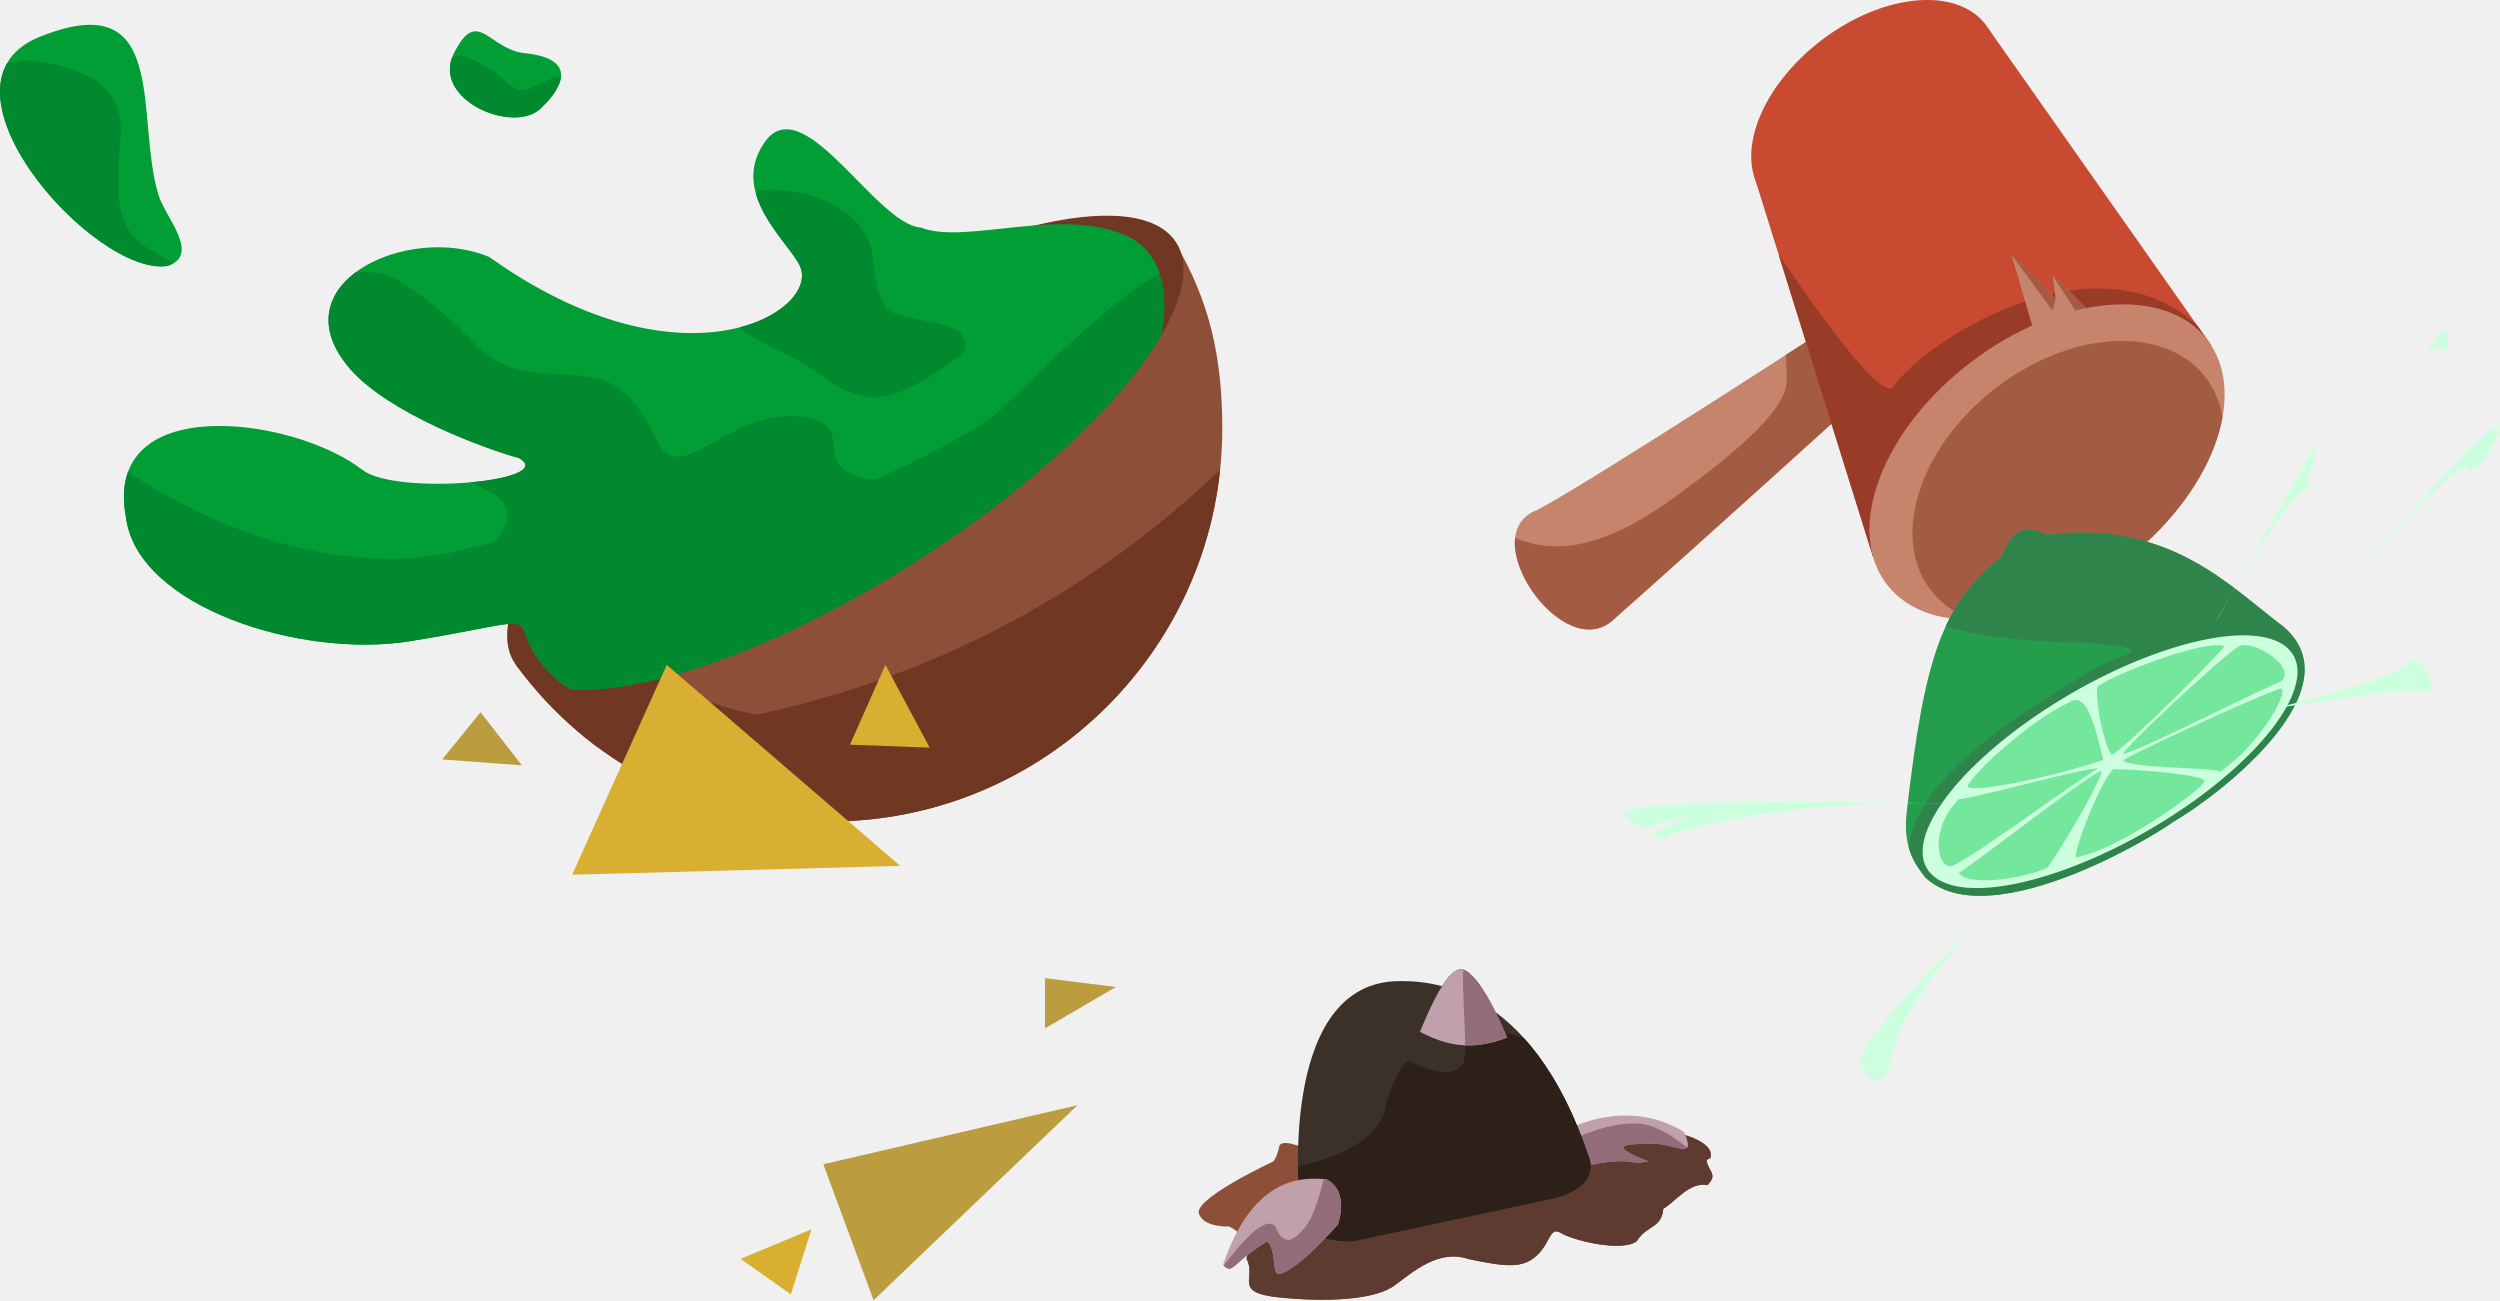
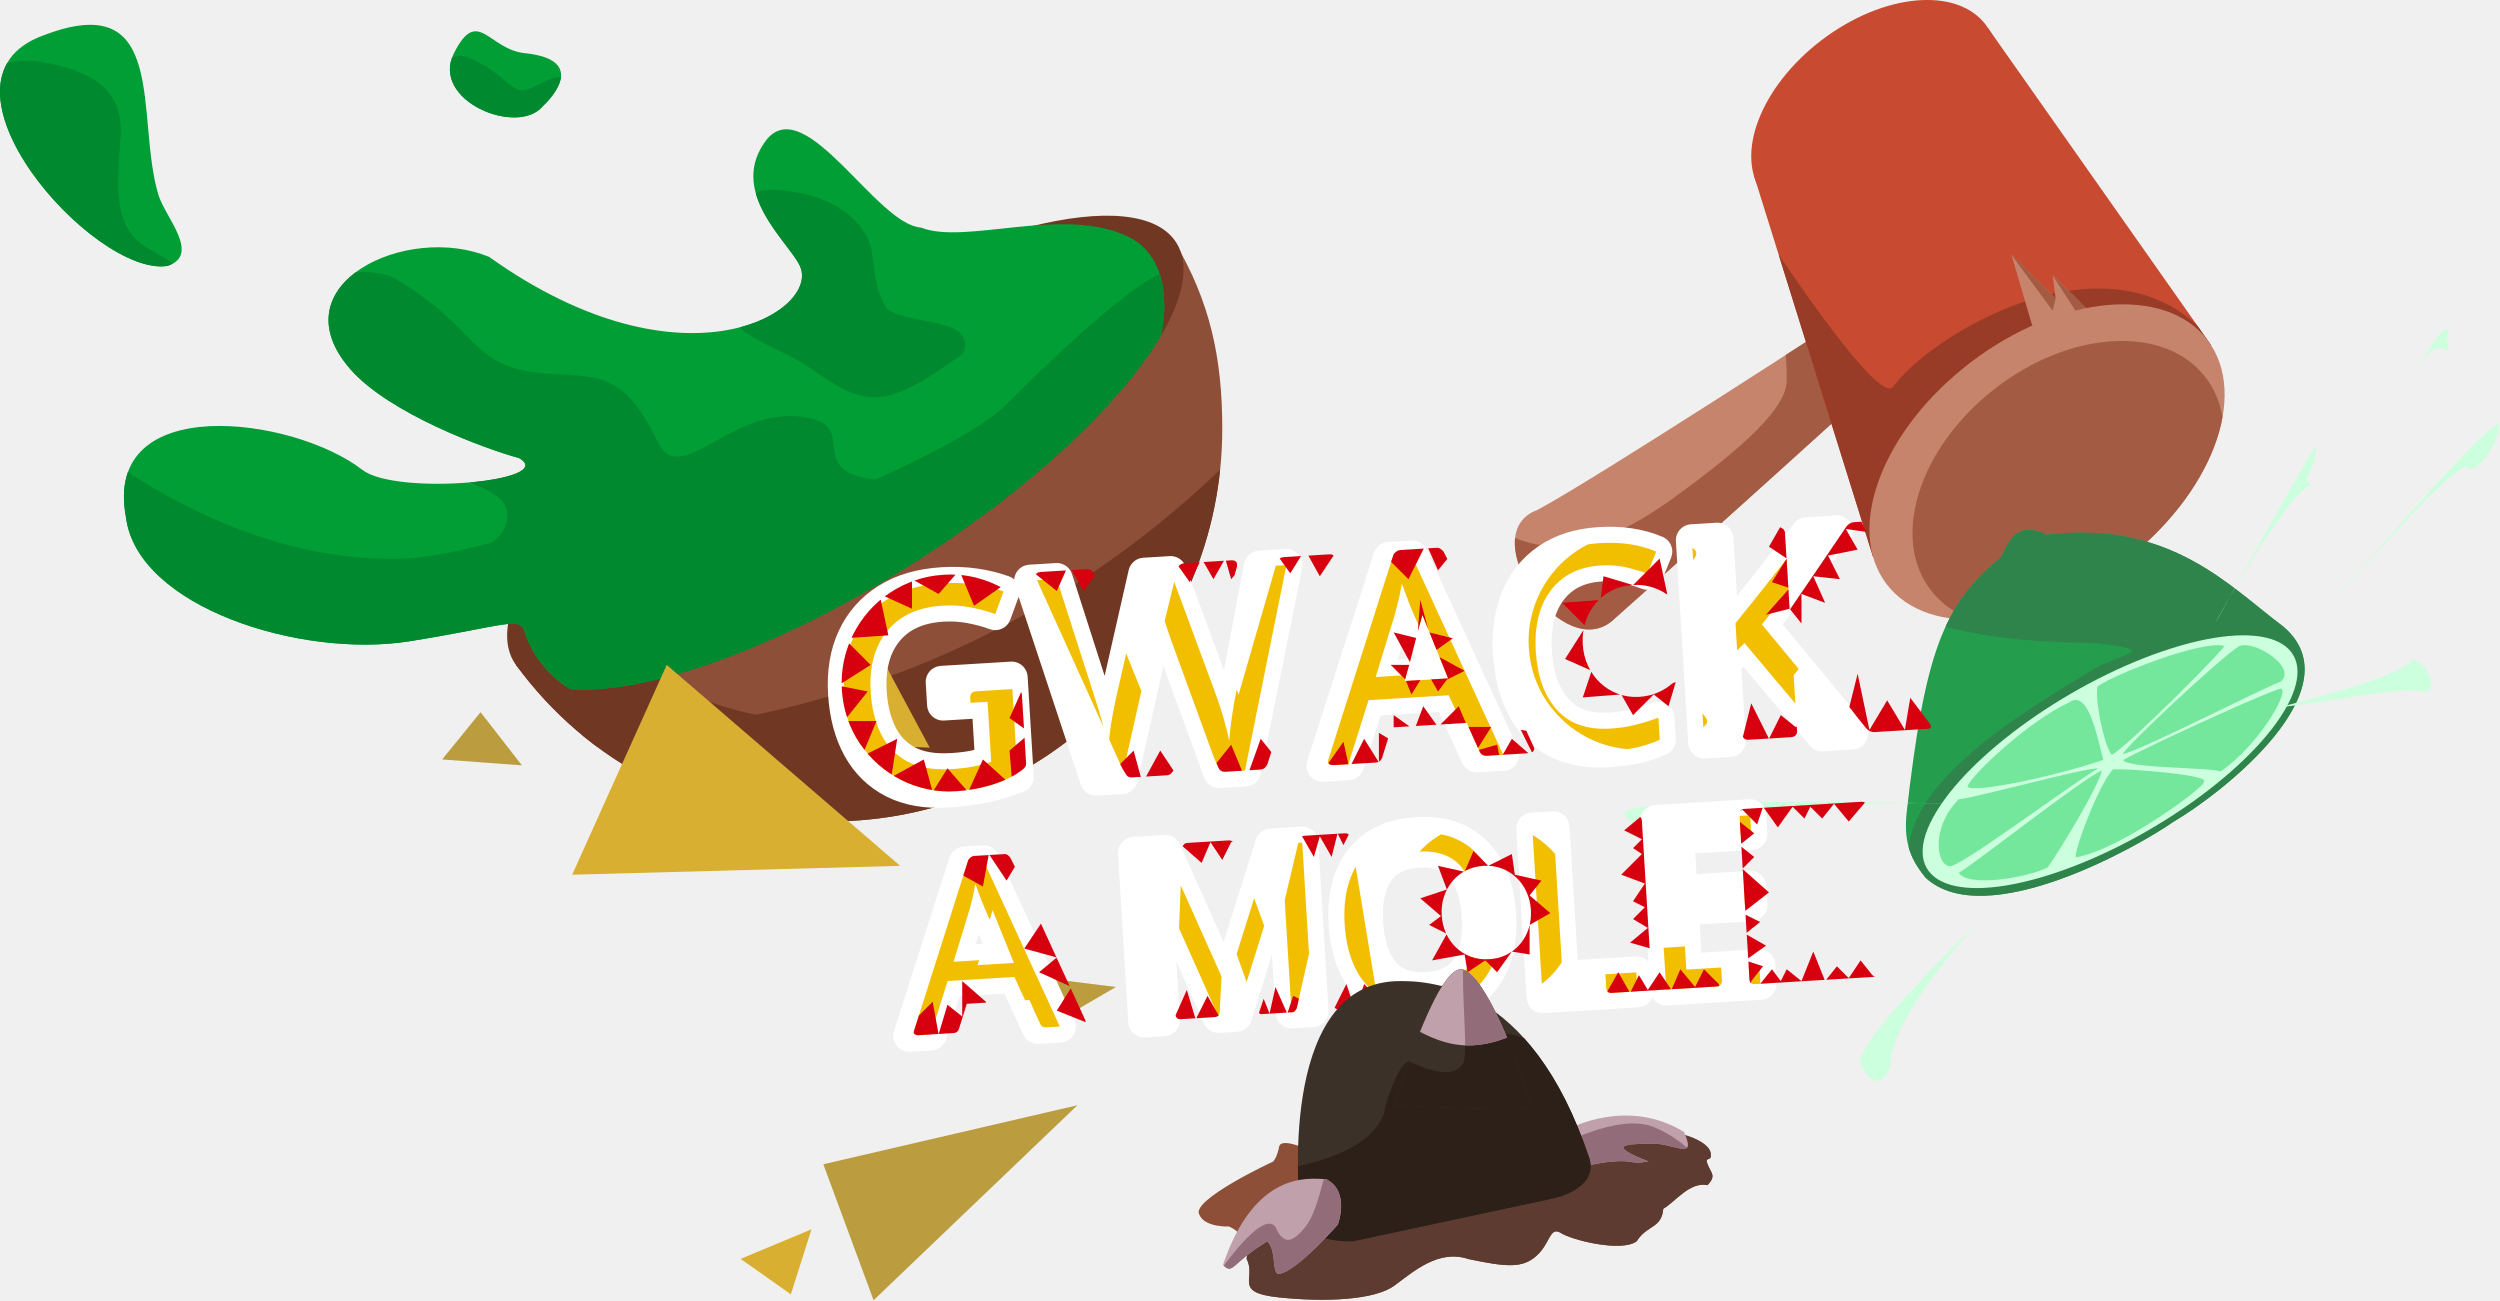
<svg xmlns="http://www.w3.org/2000/svg" width="100%" height="100%" viewBox="0 0 846 440" version="1.1" xml:space="preserve" style="fill-rule:evenodd;clip-rule:evenodd;stroke-linejoin:round;stroke-miterlimit:2;">
  <g transform="matrix(1,0,0,1,1118.62,-262)">
    <g id="Guacamole" transform="matrix(1,0,0,1,-1186,-14)">
      <path d="M465,358C476.596,377.731 481,396.475 481,421C481,494.405 421.405,554 348,554C303.891,554 266.203,534.106 242,501L465,358Z" style="fill:rgb(142,79,57);" />
      <clipPath id="_clip1">
        <path d="M465,358C476.596,377.731 481,396.475 481,421C481,494.405 421.405,554 348,554C303.891,554 266.203,534.106 242,501L465,358Z" />
      </clipPath>
      <g clip-path="url(#_clip1)">
        <path d="M249.766,524.227C249.766,524.227 403.593,538.26 513.333,398.363C551.467,349.751 516.506,508.878 516.506,508.878L363.014,598.78L242.413,567.643L249.766,524.227Z" style="fill:rgb(112,55,35);" />
        <path d="M323.27,517.856C323.27,517.856 281.581,510.593 281.581,488.665C281.581,466.738 250.882,470.246 241.673,472.878C232.463,475.509 214.483,468.931 209.659,480.771C204.835,492.612 197.818,505.33 202.203,511.031C206.589,516.732 228.955,532.52 233.34,534.274C237.726,536.028 323.27,517.856 323.27,517.856Z" style="fill:rgb(112,55,35);" />
      </g>
      <g transform="matrix(0.937037,-0.594875,0.672323,1.05903,-256.387,213.067)">
        <ellipse cx="359.5" cy="406" rx="119.5" ry="35" style="fill:rgb(112,55,35);" />
      </g>
      <path d="M260.325,509.175C253.032,504.926 247.111,497.176 245,490C243.339,484.353 239,487.712 206,493C169.218,498.894 113.79,481.426 110,451C101.986,408.346 166.654,416.922 190,435C201.466,443.879 256.643,438.875 243,431C231.883,428.009 199.126,416.004 186,401C160.816,372.214 205.294,351.249 233,363C299.251,410.212 345.883,380.869 337.887,365.639C333.801,357.396 313.218,340.457 327,323C340.268,307.599 364,352 379,353C394,359 427,345.552 449,356C466.513,364.318 460.306,389.503 460.306,389.503C446.844,412.387 416.426,441.195 376.972,466.242C331.165,495.323 285.953,511.224 260.325,509.175Z" style="fill:rgb(0,158,53);" />
      <clipPath id="_clip2">
        <path d="M260.325,509.175C253.032,504.926 247.111,497.176 245,490C243.339,484.353 239,487.712 206,493C169.218,498.894 113.79,481.426 110,451C101.986,408.346 166.654,416.922 190,435C201.466,443.879 256.643,438.875 243,431C231.883,428.009 199.126,416.004 186,401C160.816,372.214 205.294,351.249 233,363C299.251,410.212 345.883,380.869 337.887,365.639C333.801,357.396 313.218,340.457 327,323C340.268,307.599 364,352 379,353C394,359 427,345.552 449,356C466.513,364.318 460.306,389.503 460.306,389.503C446.844,412.387 416.426,441.195 376.972,466.242C331.165,495.323 285.953,511.224 260.325,509.175Z" />
      </clipPath>
      <g clip-path="url(#_clip2)">
        <path d="M99.706,427.738C99.706,427.738 147.771,468.085 206.01,464.927C232.674,462.822 241.796,451.946 257.233,465.278C272.67,478.61 387.745,433.001 407.392,413.354C427.039,393.707 457.562,365.289 464.228,368.096C470.894,370.902 476.858,408.793 476.858,408.793L442.827,471.242L377.921,505.975L282.844,522.465C282.844,522.465 200.397,520.71 197.239,520.36C194.082,520.009 137.948,514.045 137.948,514.045C137.948,514.045 88.479,473.347 88.479,469.839C88.479,466.33 99.706,427.738 99.706,427.738Z" style="fill:rgb(0,137,46);" />
        <path d="M162.857,387.392C162.857,387.392 174.084,361.78 199.695,369.499C231.055,387.456 224.972,400.474 253.023,402.478C269.462,403.652 278.348,401.486 290.01,425.605C298.077,442.292 316.332,410.757 342.562,417.839C356.734,421.665 340.396,435.71 363.798,438.314C356.431,448.839 305.298,463.524 301.439,464.225C297.579,464.927 281.266,476.584 263.197,473.698C245.199,470.823 228.026,462.534 232.564,460.224C239.565,456.662 240.652,448.907 236.954,445.21C230.288,438.544 214.08,436.158 203.204,432.299C192.328,428.44 167.067,415.459 164.962,411.95C162.857,408.442 162.857,387.392 162.857,387.392Z" style="fill:rgb(0,137,46);" />
        <path d="M329.857,354.764C329.857,354.764 310.911,338.274 331.962,340.379C353.012,342.484 360.029,353.36 361.783,358.623C363.537,363.885 362.344,372.606 367.562,380.538C375.474,386.314 398.562,383.21 393.145,395.871C386.83,399.73 374.189,410.44 363.313,410.44C352.437,410.44 344.241,401.074 334.067,396.163C323.892,391.251 316.875,387.743 316.525,384.585C316.174,381.427 329.857,354.764 329.857,354.764Z" style="fill:rgb(0,137,46);" />
      </g>
      <path d="M251,312C242.395,322.196 212.937,310.006 221,294C229.063,277.994 232.606,292.718 245,294C266.976,296.273 253.084,310.069 251,312Z" style="fill:rgb(0,158,53);" />
      <clipPath id="_clip3">
        <path d="M251,312C242.395,322.196 212.937,310.006 221,294C229.063,277.994 232.606,292.718 245,294C266.976,296.273 253.084,310.069 251,312Z" />
      </clipPath>
      <g clip-path="url(#_clip3)">
        <path d="M216.388,304.77C218.841,299.32 218.023,291.417 228.378,296.594C238.734,301.772 240.369,307.495 245.274,306.405C250.179,305.315 256.174,298.775 263.259,303.952C270.344,309.13 274.159,313.217 271.979,317.85C269.799,322.482 240.369,333.928 233.556,330.93C226.743,327.933 213.936,310.22 216.388,304.77Z" style="fill:rgb(0,137,46);" />
      </g>
      <path d="M124,366C99.125,369.797 40.08,303.198 82,288C124.809,271.486 113.046,315.623 121,342C123.239,349.41 135.503,362.304 124,366Z" style="fill:rgb(0,158,53);" />
      <clipPath id="_clip4">
        <path d="M124,366C99.125,369.797 40.08,303.198 82,288C124.809,271.486 113.046,315.623 121,342C123.239,349.41 135.503,362.304 124,366Z" />
      </clipPath>
      <g clip-path="url(#_clip4)">
        <path d="M48.577,311.795C48.577,311.795 62.415,293.699 81.043,296.893C99.671,300.086 109.251,307.005 108.187,322.44C107.122,337.875 104.994,353.309 117.767,360.229C130.541,367.148 147.572,382.05 147.572,382.05C147.572,382.05 98.607,412.388 86.898,406.533C75.188,400.678 44.319,394.824 38.996,383.115C33.674,371.405 48.577,311.795 48.577,311.795Z" style="fill:rgb(0,137,46);" />
      </g>
    </g>
    <g id="Doritos" transform="matrix(1,0,0,1,-1345,236)">
      <path d="M376,283L389,267L403,285L376,283Z" style="fill:rgb(187,157,64);" />
      <path d="M420,322L452,251L531,319L420,322Z" style="fill:rgb(216,175,48);" />
      <path d="M514,278L526,251L541,279L514,278Z" style="fill:rgb(216,175,48);" />
      <path d="M580,357L580,374L604,360L580,357Z" style="fill:rgb(187,157,64);" />
      <path d="M504.992,419.983L522,466L591,400L504.992,419.983Z" style="fill:rgb(187,157,64);" />
      <path d="M477,452L501,442L494,464L477,452Z" style="fill:rgb(216,175,48);" />
    </g>
    <g id="Marteau" transform="matrix(1,0,0,1,-1186,-14)">
      <g transform="matrix(0.997017,0.077178,-0.077178,0.997017,39.6355,-52.6444)">
        <path d="M684,384C684,384 604.297,445.105 585.053,457.421C563.615,467.088 598.303,510.215 614,492C643,462 694,408 694,408L684,384Z" style="fill:rgb(199,132,109);" />
        <clipPath id="_clip5">
          <path d="M684,384C684,384 604.297,445.105 585.053,457.421C563.615,467.088 598.303,510.215 614,492C643,462 694,408 694,408L684,384Z" />
        </clipPath>
        <g clip-path="url(#_clip5)">
          <g transform="matrix(0.997017,-0.077178,0.077178,0.997017,-35.4543,55.5464)">
            <path d="M580.095,458.021C591.665,462.889 607.566,463.291 633,445C658.434,426.709 671.751,413.88 672,405C672.249,396.12 670,381 670,381L693,373L725,392C725,392 732.165,426.002 730,428C727.835,429.998 681.422,464.203 677,467C672.578,469.797 629.062,502.707 625,505C620.938,507.293 565.99,491.073 566,488C566.01,484.927 565.235,451.507 580.095,458.021Z" style="fill:rgb(163,92,67);" />
          </g>
        </g>
      </g>
      <g>
        <g transform="matrix(0.579614,-0.440658,0.379688,0.499418,100.957,437.172)">
          <ellipse cx="760" cy="422" rx="65" ry="47" style="fill:rgb(200,75,49);" />
        </g>
        <path d="M660.89,335.301L701.247,464.521L815.618,392.823L740.213,285.621L660.89,335.301Z" style="fill:rgb(200,75,49);" />
        <clipPath id="_clip6">
          <path d="M660.89,335.301L701.247,464.521L815.618,392.823L740.213,285.621L660.89,335.301Z" />
        </clipPath>
        <g clip-path="url(#_clip6)">
          <path d="M655.745,341.638C655.745,341.638 701.793,413.998 707.933,406.981C720.212,389.878 776.627,355.373 810.395,385.633C824.868,402.298 840.813,420.138 840.813,420.138L812.308,472.764L693.461,506.532C693.461,506.532 657.5,425.839 656.184,421.892C654.868,417.945 655.745,341.638 655.745,341.638Z" style="fill:rgb(152,59,39);" />
        </g>
      </g>
      <path d="M755.085,386.182L748,362L763,377L762,369L774,381L755.085,386.182Z" style="fill:rgb(199,132,109);" />
      <clipPath id="_clip7">
        <path d="M755.085,386.182L748,362L763,377L762,369L774,381L755.085,386.182Z" />
      </clipPath>
      <g clip-path="url(#_clip7)">
        <path d="M747.559,361.574L762,381.156L763,377L750.388,358.001L747.559,361.574Z" style="fill:rgb(163,92,67);" />
        <path d="M775.039,380.979L763.893,364.901L761.559,368.53L771.707,384.263L775.039,380.979Z" style="fill:rgb(163,92,67);" />
      </g>
      <g transform="matrix(0.835441,-0.635153,0.547272,0.719848,-105.79,611.309)">
        <ellipse cx="760" cy="422" rx="65" ry="47" style="fill:rgb(199,132,109);" />
        <clipPath id="_clip8">
          <ellipse cx="760" cy="422" rx="65" ry="47" />
        </clipPath>
        <g clip-path="url(#_clip8)">
          <g transform="matrix(0.742742,-0.0109183,0.00977049,0.895256,227.171,99.2517)">
            <ellipse cx="713.978" cy="381.755" rx="75.444" ry="50.159" style="fill:rgb(163,92,67);" />
          </g>
        </g>
      </g>
    </g>
    <g id="Citron" transform="matrix(0.495052,-0.155937,-0.172045,0.317108,-482.871,325.154)">
      <g transform="matrix(2.43635,1.19807,1.32182,3.8035,-2161.37,-2132.37)">
        <path d="M803,554C789.859,563.177 738.904,591.493 719,573C713.176,565.907 711.704,560.02 712.584,550.977C718.791,496.489 725.039,480.878 744,465C746.249,463.611 747.459,450.81 760,457C801.865,451.808 822.114,474.694 840,488C864.815,508.932 819.379,544.409 803,554Z" style="fill:rgb(36,158,77);" />
        <clipPath id="_clip9">
          <path d="M803,554C789.859,563.177 738.904,591.493 719,573C713.176,565.907 711.704,560.02 712.584,550.977C718.791,496.489 725.039,480.878 744,465C746.249,463.611 747.459,450.81 760,457C801.865,451.808 822.114,474.694 840,488C864.815,508.932 819.379,544.409 803,554Z" />
        </clipPath>
        <g clip-path="url(#_clip9)">
          <path d="M707.121,472.033C707.121,472.033 700.104,492.803 776.727,493.645C798.9,496.451 785.989,496.451 774.482,503.187C758.203,513.572 711.05,539.457 713.296,566.9C715.541,594.343 762.974,597.43 762.974,597.43C762.974,597.43 829.213,569.643 834.265,566.275C839.317,562.907 865.42,516.316 865.42,512.948C865.42,509.58 865.7,472.531 856.157,466.637C846.615,460.743 832.02,456.533 815.46,448.113C798.9,439.693 782.06,437.166 773.359,436.605C764.658,436.044 717.786,452.042 717.786,452.042L707.121,472.033Z" style="fill:rgb(47,132,75);" />
        </g>
      </g>
      <g transform="matrix(1,0,0,1,59,-34)">
        <circle cx="389" cy="868" r="121" style="fill:rgb(203,255,221);" />
      </g>
      <g transform="matrix(1,0,0,1,-1.52471,0.0368483)">
        <path d="M448,826C437.074,810.5 408.585,746.532 405.525,731.963C414.831,722.92 470.593,714.681 491.525,730.963C496.225,729.138 458.792,818.93 448,826Z" style="fill:rgb(116,231,157);" />
      </g>
      <g transform="matrix(-0.933967,-0.35736,0.35736,-0.933967,568.361,1773.55)">
        <path d="M448,826C437.074,810.5 415.585,744.096 412.525,729.527C421.831,720.484 468.122,715.193 489.054,731.475C481.42,741.984 458.792,818.93 448,826Z" style="fill:rgb(116,231,157);" />
      </g>
      <g transform="matrix(0.67568,0.737195,-0.737195,0.67568,761.219,-59.0377)">
        <path d="M448,826C440.712,820.526 411.724,742.561 412.525,729.527C413.092,720.282 488.655,720.402 492.589,733.932C484.955,744.442 458.792,818.93 448,826Z" style="fill:rgb(116,231,157);" />
      </g>
      <g transform="matrix(-0.253348,-0.967375,0.967375,-0.253348,-244.426,1480.42)">
        <path d="M448,826C442.211,807.765 394.078,737.051 404.942,732.928C414.248,723.885 468.908,716.139 489.84,732.421C481.71,743.73 457.717,815.248 448,826Z" style="fill:rgb(116,231,157);" />
      </g>
      <g transform="matrix(-0.14549,0.98936,-0.98936,-0.14549,1338.37,514.004)">
        <path d="M447.644,824.005C436.718,808.505 400.592,730.86 406.528,729.987C415.834,720.944 468.122,715.193 489.054,731.475C481.42,741.984 458.436,816.935 447.644,824.005Z" style="fill:rgb(116,231,157);" />
      </g>
      <g transform="matrix(0.571597,-0.820534,0.820534,0.571597,-492.202,724.352)">
        <path d="M448,826C428.769,801.454 402.355,744.093 407.831,731.995C417.137,722.952 468.122,715.193 489.054,731.475C504.236,733.306 460.391,803.386 448,826Z" style="fill:rgb(116,231,157);" />
      </g>
      <g transform="matrix(-0.864703,0.502283,-0.502283,-0.864703,1253.37,1330.22)">
        <path d="M447.496,821.081C436.57,805.581 397.918,735.565 404.941,735.069C401.959,728.322 463.998,707.624 489.054,731.475C492.087,734.362 458.288,814.011 447.496,821.081Z" style="fill:rgb(116,231,157);" />
      </g>
      <g transform="matrix(2.43635,1.19807,1.32182,3.8035,-2161.37,-2132.37)">
        <path d="M817,487C817,487 845.678,434.882 851,427C851.799,434.33 844.912,439.503 850,440C842,441 816.737,487.044 817,487Z" style="fill:rgb(203,255,221);" />
      </g>
      <g transform="matrix(2.43635,1.19807,1.32182,3.8035,-2161.37,-2132.37)">
        <path d="M886,400C886,400 894.153,384.429 896,388C894.558,393.627 897.965,395.728 894,394C890.035,392.272 886,400 886,400Z" style="fill:rgb(203,255,221);" />
      </g>
      <g transform="matrix(2.43635,1.19807,1.32182,3.8035,-2161.37,-2132.37)">
        <path d="M842,497C842,497 910.987,415.128 913,420C913.368,425.53 904.775,437.866 902,434C895,434 842,497 842,497Z" style="fill:rgb(203,255,221);" />
      </g>
      <g transform="matrix(2.43635,1.19807,1.32182,3.8035,-2161.37,-2132.37)">
        <path d="M729,548C729,548 619.614,545.234 617,551C619.32,556.108 624.431,556.55 625,556C625.24,555.45 640.563,551.536 638,553C635.437,554.464 624.181,557.314 628,560C672,545 729,548 729,548Z" style="fill:rgb(203,255,221);" />
      </g>
      <g transform="matrix(2.43635,1.19807,1.32182,3.8035,-2161.37,-2132.37)">
        <path d="M736,589C736,589 695.083,628.072 697,636C698.917,639.981 703.242,646.189 707,637C707,620 736,589 736,589Z" style="fill:rgb(203,255,221);" />
      </g>
      <g transform="matrix(2.43635,1.19807,1.32182,3.8035,-2161.37,-2132.37)">
        <path d="M840,515C843.31,514.007 879.958,505.372 884,499C891.66,502.824 891.221,511.584 887,510C882.779,508.416 862.387,512.034 862.387,512.034C862.387,512.034 836.69,515.993 840,515Z" style="fill:rgb(203,255,221);" />
      </g>
    </g>
+     <g transform="matrix(0.998141,-0.0609464,0.0609464,0.998141,-11.8822,34.8658)">
+       <text x="-853.58px" y="445.195px" style="font-family:'Cocogoose';font-size:96px;fill:none;stroke:white;stroke-width:10.85px;">GW<tspan x="-687.596px -620.444px " y="445.195px 445.195px ">AC</tspan>K</text>
+       <text x="-832.76px" y="527.861px" style="font-family:'Cocogoose';font-size:80px;fill:none;stroke:white;stroke-width:10.85px;">A MOLE</text>
+       <clipPath id="_clip10">
+         <path d="M-800.876,394.027C-802.508,392.875 -804.252,391.979 -806.108,391.339C-807.964,390.699 -809.948,390.379 -812.06,390.379C-814.716,390.379 -817.148,390.883 -819.356,391.891C-821.564,392.899 -823.46,394.267 -825.044,395.995C-826.628,397.723 -827.868,399.747 -828.764,402.067C-829.66,404.387 -830.108,406.859 -830.108,409.483C-830.108,412.107 -829.66,414.571 -828.764,416.875C-827.868,419.179 -826.628,421.187 -825.044,422.899C-823.46,424.611 -821.564,425.963 -819.356,426.955C-817.148,427.947 -814.716,428.443 -812.06,428.443C-810.94,428.443 -809.828,428.363 -808.724,428.203C-807.62,428.043 -806.444,427.835 -805.196,427.579L-805.196,415.003C-805.196,414.395 -805.02,413.891 -804.668,413.491C-804.316,413.091 -803.788,412.891 -803.084,412.891L-790.028,412.891C-789.548,412.891 -789.036,413.083 -788.492,413.467C-787.948,413.851 -787.676,414.363 -787.676,415.003L-787.676,438.235C-787.676,439.099 -788.14,439.803 -789.068,440.347C-790.572,441.371 -792.236,442.251 -794.06,442.987C-795.884,443.723 -797.788,444.331 -799.772,444.811C-801.756,445.291 -803.764,445.651 -805.796,445.891C-807.828,446.131 -809.804,446.251 -811.724,446.251C-815.116,446.251 -818.372,445.819 -821.492,444.955C-824.612,444.091 -827.532,442.859 -830.252,441.259C-832.972,439.659 -835.444,437.747 -837.668,435.523C-839.892,433.299 -841.804,430.835 -843.404,428.131C-845.004,425.427 -846.236,422.515 -847.1,419.395C-847.964,416.275 -848.396,413.019 -848.396,409.627C-848.396,406.235 -847.964,402.979 -847.1,399.859C-846.236,396.739 -845.004,393.811 -843.404,391.075C-841.804,388.339 -839.892,385.851 -837.668,383.611C-835.444,381.371 -832.972,379.459 -830.252,377.875C-827.532,376.291 -824.612,375.059 -821.492,374.179C-818.372,373.299 -815.116,372.859 -811.724,372.859C-807.884,372.859 -804.26,373.395 -800.852,374.467C-797.444,375.539 -794.236,377.083 -791.228,379.099C-790.684,379.419 -790.268,379.843 -789.98,380.371C-789.692,380.899 -789.756,381.499 -790.172,382.171L-797.948,393.403C-798.364,393.915 -798.78,394.259 -799.196,394.435C-799.612,394.611 -800.172,394.475 -800.876,394.027ZM-754.076,444.187C-754.396,443.643 -754.7,443.083 -754.988,442.507C-755.276,441.931 -755.532,441.355 -755.756,440.779C-759.884,429.899 -763.996,419.115 -768.092,408.427C-772.188,397.739 -776.3,386.955 -780.428,376.075C-780.428,375.915 -780.452,375.771 -780.5,375.643C-780.548,375.515 -780.572,375.387 -780.572,375.259C-780.572,374.363 -779.98,373.915 -778.796,373.915L-763.34,373.915C-762.124,373.915 -761.292,374.523 -760.844,375.739L-746.156,419.467L-732.572,375.739C-732.124,374.523 -731.244,373.915 -729.932,373.915L-714.332,373.915C-713.596,373.915 -713.076,374.051 -712.772,374.323C-712.468,374.595 -712.316,374.955 -712.316,375.403C-712.316,375.659 -712.332,375.835 -712.364,375.931L-712.364,376.075L-720.908,400.555L-714.476,419.419L-698.924,375.739C-698.476,374.523 -697.596,373.915 -696.284,373.915L-681.164,373.915C-680.428,373.915 -679.908,374.051 -679.604,374.323C-679.3,374.595 -679.148,374.955 -679.148,375.403C-679.148,375.659 -679.164,375.835 -679.196,375.931L-679.196,376.075C-681.372,381.707 -683.596,387.323 -685.868,392.923C-688.14,398.523 -690.42,404.123 -692.708,409.723C-694.996,415.323 -697.268,420.931 -699.524,426.547C-701.78,432.163 -703.98,437.771 -706.124,443.371C-706.252,443.723 -706.54,444.115 -706.988,444.547C-707.436,444.979 -707.98,445.195 -708.62,445.195L-720.38,445.195C-721.084,445.195 -721.62,445.059 -721.988,444.787C-722.356,444.515 -722.62,444.155 -722.78,443.707L-730.364,423.739C-731.452,426.651 -732.524,429.507 -733.58,432.307C-734.636,435.107 -735.692,437.963 -736.748,440.875C-736.908,441.323 -737.092,441.795 -737.3,442.291C-737.508,442.787 -737.756,443.251 -738.044,443.683C-738.332,444.115 -738.66,444.475 -739.028,444.763C-739.396,445.051 -739.82,445.195 -740.3,445.195L-752.06,445.195C-753.084,445.195 -753.756,444.859 -754.076,444.187ZM-659.468,375.787C-659.436,375.595 -659.332,375.387 -659.156,375.163C-658.98,374.939 -658.764,374.731 -658.508,374.539C-658.252,374.347 -657.98,374.195 -657.692,374.083C-657.404,373.971 -657.132,373.915 -656.876,373.915L-644.588,373.915C-644.044,373.915 -643.58,374.083 -643.196,374.419C-642.812,374.755 -642.524,375.051 -642.332,375.307L-641.132,378.043L-615.932,443.035C-615.676,443.675 -615.724,444.195 -616.076,444.595C-616.428,444.995 -617.036,445.195 -617.9,445.195L-631.676,445.195C-632.412,445.195 -632.98,445.059 -633.38,444.787C-633.78,444.515 -634.092,444.059 -634.316,443.419C-634.956,441.787 -635.58,440.163 -636.188,438.547C-636.796,436.931 -637.404,435.307 -638.012,433.675L-663.5,433.675C-664.108,435.307 -664.724,436.931 -665.348,438.547C-665.972,440.163 -666.588,441.787 -667.196,443.419C-667.612,444.603 -668.428,445.195 -669.644,445.195L-683.804,445.195C-684.412,445.195 -684.916,445.035 -685.316,444.715C-685.716,444.395 -685.788,443.915 -685.532,443.275L-659.468,375.787ZM-650.732,396.331C-651.34,397.963 -651.956,399.723 -652.58,401.611C-653.204,403.499 -653.82,405.403 -654.428,407.323C-655.036,409.243 -655.652,411.139 -656.276,413.011C-656.9,414.883 -657.516,416.635 -658.124,418.267L-643.388,418.267L-650.732,396.331ZM-558.332,379.099C-557.788,379.419 -557.388,379.835 -557.132,380.347C-556.876,380.859 -556.924,381.467 -557.276,382.171L-565.388,393.691C-565.74,394.235 -566.116,394.547 -566.516,394.627C-566.916,394.707 -567.404,394.571 -567.98,394.219C-569.548,393.035 -571.276,392.123 -573.164,391.483C-575.052,390.843 -577.052,390.523 -579.164,390.523C-581.788,390.523 -584.204,391.019 -586.412,392.011C-588.62,393.003 -590.524,394.363 -592.124,396.091C-593.724,397.819 -594.972,399.835 -595.868,402.139C-596.764,404.443 -597.212,406.907 -597.212,409.531C-597.212,412.155 -596.764,414.611 -595.868,416.899C-594.972,419.187 -593.724,421.187 -592.124,422.899C-590.524,424.611 -588.62,425.963 -586.412,426.955C-584.204,427.947 -581.788,428.443 -579.164,428.443C-577.052,428.443 -575.036,428.115 -573.116,427.459C-571.196,426.803 -569.452,425.883 -567.884,424.699C-567.308,424.347 -566.828,424.203 -566.444,424.267C-566.06,424.331 -565.676,424.619 -565.292,425.131L-557.084,436.939C-556.732,437.643 -556.684,438.235 -556.94,438.715C-557.196,439.195 -557.596,439.595 -558.14,439.915C-561.148,441.931 -564.388,443.491 -567.86,444.595C-571.332,445.699 -574.988,446.251 -578.828,446.251C-582.22,446.251 -585.476,445.819 -588.596,444.955C-591.716,444.091 -594.636,442.859 -597.356,441.259C-600.076,439.659 -602.548,437.747 -604.772,435.523C-606.996,433.299 -608.908,430.835 -610.508,428.131C-612.108,425.427 -613.34,422.515 -614.204,419.395C-615.068,416.275 -615.5,413.019 -615.5,409.627C-615.5,406.235 -615.068,402.979 -614.204,399.859C-613.34,396.739 -612.108,393.811 -610.508,391.075C-608.908,388.339 -606.996,385.851 -604.772,383.611C-602.548,381.371 -600.076,379.459 -597.356,377.875C-594.636,376.291 -591.716,375.059 -588.596,374.179C-585.476,373.299 -582.22,372.859 -578.828,372.859C-574.988,372.859 -571.364,373.395 -567.956,374.467C-564.548,375.539 -561.34,377.083 -558.332,379.099ZM-545.18,376.027C-545.18,375.451 -544.996,374.955 -544.629,374.539C-544.262,374.123 -543.744,373.915 -543.073,373.915L-528.902,373.915C-528.423,373.915 -527.921,374.107 -527.394,374.491C-526.867,374.875 -526.604,375.387 -526.604,376.027L-526.604,402.187C-523.116,397.707 -519.692,393.291 -516.332,388.939C-512.972,384.587 -509.564,380.171 -506.108,375.691C-505.756,375.147 -505.3,374.707 -504.74,374.371C-504.18,374.035 -503.628,373.867 -503.084,373.867L-484.844,373.867C-484.076,373.867 -483.692,374.107 -483.692,374.587C-483.692,374.907 -483.868,375.291 -484.22,375.739L-506.828,405.547L-481.82,443.179C-481.468,443.723 -481.292,444.155 -481.292,444.475C-481.292,444.955 -481.644,445.195 -482.348,445.195L-500.492,445.195C-501.036,445.195 -501.572,445.035 -502.1,444.715C-502.628,444.395 -503.068,443.963 -503.42,443.419C-505.116,441.115 -506.66,438.907 -508.052,436.795C-509.444,434.683 -510.796,432.579 -512.108,430.483C-513.42,428.387 -514.748,426.267 -516.092,424.123C-517.436,421.979 -518.908,419.723 -520.508,417.355L-526.604,424.363L-526.604,443.083C-526.604,444.491 -527.37,445.195 -528.902,445.195L-543.025,445.195C-544.462,445.195 -545.18,444.491 -545.18,443.083L-545.18,376.027ZM-809.32,470.021C-809.293,469.861 -809.207,469.688 -809.06,469.501C-808.913,469.315 -808.733,469.141 -808.52,468.981C-808.307,468.821 -808.08,468.695 -807.84,468.601C-807.6,468.508 -807.373,468.461 -807.16,468.461L-796.92,468.461C-796.467,468.461 -796.08,468.601 -795.76,468.881C-795.44,469.161 -795.2,469.408 -795.04,469.621L-794.04,471.901L-773.04,526.061C-772.827,526.595 -772.867,527.028 -773.16,527.361C-773.453,527.695 -773.96,527.861 -774.68,527.861L-786.16,527.861C-786.773,527.861 -787.247,527.748 -787.58,527.521C-787.913,527.295 -788.173,526.915 -788.36,526.381C-788.893,525.021 -789.413,523.668 -789.92,522.321C-790.427,520.975 -790.933,519.621 -791.44,518.261L-812.68,518.261C-813.187,519.621 -813.7,520.975 -814.22,522.321C-814.74,523.668 -815.253,525.021 -815.76,526.381C-816.107,527.368 -816.787,527.861 -817.8,527.861L-829.6,527.861C-830.107,527.861 -830.527,527.728 -830.86,527.461C-831.193,527.195 -831.253,526.795 -831.04,526.261L-809.32,470.021ZM-802.04,487.141C-802.547,488.501 -803.06,489.968 -803.58,491.541C-804.1,493.115 -804.613,494.701 -805.12,496.301C-805.627,497.901 -806.14,499.481 -806.66,501.041C-807.18,502.601 -807.693,504.061 -808.2,505.421L-795.92,505.421L-802.04,487.141ZM-736.68,470.221C-736.627,469.741 -736.44,469.328 -736.12,468.981C-735.8,468.635 -735.347,468.461 -734.76,468.461L-720.92,468.461C-719.933,468.461 -719.293,468.968 -719,469.981L-708.12,506.301L-697.16,469.981C-696.787,468.968 -696.107,468.461 -695.12,468.461L-681.44,468.461C-680.96,468.461 -680.527,468.628 -680.14,468.961C-679.753,469.295 -679.533,469.715 -679.48,470.221C-678.547,479.608 -677.593,488.921 -676.62,498.161C-675.647,507.401 -674.693,516.715 -673.76,526.101L-673.76,526.301C-673.76,527.341 -674.347,527.861 -675.52,527.861L-686.84,527.861C-688.067,527.861 -688.707,527.275 -688.76,526.101L-692.24,495.181L-701.24,526.301C-701.293,526.568 -701.487,526.888 -701.82,527.261C-702.153,527.635 -702.48,527.821 -702.8,527.821L-713.32,527.821C-713.64,527.821 -713.98,527.641 -714.34,527.281C-714.7,526.921 -714.893,526.595 -714.92,526.301L-723.92,495.261L-727.4,526.101C-727.453,527.275 -728.107,527.861 -729.36,527.861L-740.68,527.861C-741.827,527.861 -742.4,527.275 -742.4,526.101L-736.68,470.221ZM-650.44,498.181C-650.44,500.395 -650.067,502.461 -649.322,504.381C-648.576,506.301 -647.531,507.975 -646.186,509.401C-644.841,510.828 -643.249,511.948 -641.412,512.761C-639.574,513.575 -637.55,513.981 -635.34,513.981C-633.13,513.981 -631.099,513.575 -629.248,512.761C-627.397,511.948 -625.799,510.828 -624.454,509.401C-623.109,507.975 -622.064,506.301 -621.318,504.381C-620.573,502.461 -620.2,500.395 -620.2,498.181C-620.2,495.995 -620.573,493.935 -621.318,492.001C-622.064,490.068 -623.109,488.381 -624.454,486.941C-625.799,485.501 -627.397,484.368 -629.248,483.541C-631.099,482.715 -633.13,482.301 -635.34,482.301C-637.55,482.301 -639.574,482.715 -641.412,483.541C-643.249,484.368 -644.841,485.501 -646.186,486.941C-647.531,488.381 -648.576,490.068 -649.322,492.001C-650.067,493.935 -650.44,495.995 -650.44,498.181ZM-665.92,498.221C-665.92,495.395 -665.56,492.681 -664.839,490.081C-664.119,487.481 -663.092,485.041 -661.757,482.761C-660.423,480.481 -658.829,478.408 -656.974,476.541C-655.12,474.675 -653.058,473.081 -650.79,471.761C-648.522,470.441 -646.087,469.415 -643.485,468.681C-640.883,467.948 -638.168,467.581 -635.34,467.581C-632.538,467.581 -629.83,467.948 -627.215,468.681C-624.599,469.415 -622.158,470.441 -619.89,471.761C-617.622,473.081 -615.554,474.675 -613.686,476.541C-611.818,478.408 -610.223,480.481 -608.902,482.761C-607.582,485.041 -606.554,487.481 -605.821,490.081C-605.087,492.681 -604.72,495.395 -604.72,498.221C-604.72,501.048 -605.087,503.761 -605.821,506.361C-606.554,508.961 -607.582,511.388 -608.902,513.641C-610.223,515.895 -611.818,517.948 -613.686,519.801C-615.554,521.655 -617.622,523.248 -619.89,524.581C-622.158,525.915 -624.599,526.941 -627.215,527.661C-629.83,528.381 -632.538,528.741 -635.34,528.741C-638.168,528.741 -640.883,528.381 -643.485,527.661C-646.087,526.941 -648.522,525.915 -650.79,524.581C-653.058,523.248 -655.12,521.655 -656.974,519.801C-658.829,517.948 -660.423,515.895 -661.757,513.641C-663.092,511.388 -664.119,508.961 -664.839,506.361C-665.56,503.761 -665.92,501.048 -665.92,498.221ZM-596.36,470.181C-596.36,469.701 -596.2,469.288 -595.88,468.941C-595.56,468.595 -595.12,468.421 -594.56,468.421L-582.72,468.421C-582.267,468.421 -581.853,468.581 -581.48,468.901C-581.107,469.221 -580.907,469.648 -580.88,470.181L-580.88,513.701L-558.88,513.701C-558.4,513.701 -557.987,513.861 -557.64,514.181C-557.293,514.501 -557.12,514.941 -557.12,515.501L-557.12,526.021C-557.12,526.475 -557.273,526.888 -557.58,527.261C-557.887,527.635 -558.32,527.835 -558.88,527.861L-594.6,527.861C-595.773,527.861 -596.36,527.275 -596.36,526.101L-596.36,470.181ZM-547.8,470.301C-547.8,469.741 -547.647,469.295 -547.341,468.961C-547.035,468.628 -546.603,468.461 -546.044,468.461L-506.36,468.461C-505.773,468.461 -505.32,468.634 -505,468.98C-504.68,469.325 -504.52,469.791 -504.52,470.376L-504.52,480.267C-504.52,480.719 -504.68,481.151 -505,481.563C-505.32,481.975 -505.787,482.181 -506.4,482.181L-532.32,482.181L-532.32,492.101L-512.32,492.101C-511.813,492.101 -511.393,492.221 -511.06,492.461C-510.727,492.701 -510.56,493.101 -510.56,493.661L-510.56,502.301C-510.56,502.675 -510.707,503.035 -511,503.381C-511.293,503.728 -511.72,503.901 -512.28,503.901L-532.32,503.901L-532.32,514.141L-505.44,514.141C-504.24,514.141 -503.64,514.753 -503.64,515.976L-503.64,526.027C-503.64,526.293 -503.747,526.532 -503.96,526.744C-504.067,527.489 -504.613,527.861 -505.6,527.861L-546.044,527.861C-546.576,527.861 -547.002,527.721 -547.321,527.441C-547.64,527.161 -547.8,526.728 -547.8,526.141L-547.8,470.301Z" clip-rule="nonzero" />
+       </clipPath>
+       <g clip-path="url(#_clip10)">
+         <text x="-853.58px" y="445.195px" style="font-family:'Cocogoose';font-size:96px;fill:rgb(242,191,0);">GW<tspan x="-687.596px -620.444px " y="445.195px 445.195px ">AC</tspan>K</text>
+         <text x="-832.76px" y="527.861px" style="font-family:'Cocogoose';font-size:80px;fill:rgb(242,191,0);">A MOLE</text>
+         <g id="Layer1" transform="matrix(0.998141,0.0609464,-0.0609464,0.998141,13.9851,-34.0768)">
+           <path d="M-779,460L-789,467L-794,455L-801,463L-810,458L-810,468L-821,463L-818,477L-833,478L-824,487L-835,494L-825,496L-833,506L-822,506L-827,518L-815,512L-817,525L-806,519L-803,530L-798,522L-791,530L-786,519L-776,528L-777,516L-770,510L-777,505L-773,496L-764,520L-767,533L-785,539L-808,540L-841,524L-845,504L-845,469L-831,449L-800,443L-779,460Z" style="fill:rgb(215,0,15);" />
+           <path d="M-771,454L-761,462L-757,453L-752,462L-746,454L-771,454Z" style="fill:rgb(215,0,15);" />
+           <path d="M-721,452L-716,459L-712,451L-708,458L-704,451L-702,458L-696,451L-713,441L-721,452Z" style="fill:rgb(215,0,15);" />
+           <path d="M-687,449L-682,456L-677,448L-672,457L-666,448L-683,439L-687,449Z" style="fill:rgb(215,0,15);" />
+           <path d="M-744,525L-735,516L-732,527L-726,516L-720,525L-710,524L-702,514L-697,526L-692,512L-684,522L-706,533L-738,532L-744,525Z" style="fill:rgb(215,0,15);" />
+           <path d="M-652,448L-642,458L-636,446L-632,455L-623,444L-652,448Z" style="fill:rgb(215,0,15);" />
+           <path d="M-671,523L-664,513L-662,522L-657,512L-652,520L-652,510L-647,513L-647,504L-640,509L-637,501L-632,508L-625,501L-622,508L-614,508L-619,516L-612,514L-611,519L-607,512L-599,519L-604,509L-597,510L-592,520L-602,526L-658,527L-671,523" style="fill:rgb(215,0,15);" />
+           <path d="M-641,487L-647,476L-639,478L-638,465L-635,476L-627,478L-634,483L-623,489L-629,492L-632,496L-636,489L-641,497L-643,492L-648,487L-641,487Z" style="fill:rgb(215,0,15);" />
+           <path d="M-554,465L-557,451L-566,460L-576,457L-577,465L-590,466L-582,474L-589,485L-580,489L-583,498L-570,497L-566,504L-559,497L-554,501L-551,491L-554,465Z" style="fill:rgb(215,0,15);" />
+           <path d="M-516,440L-520,447L-514,451L-519,459L-513,461L-521,470L-513,468L-509,473L-509,463L-501,466L-505,457L-496,458L-500,450L-490,448L-494,441L-487,442L-489,438L-505,437L-516,440" style="fill:rgb(215,0,15);" />
+           <path d="M-529,512L-526,500L-520,512L-516,504L-511,508L-493,502L-490,490L-486,509L-480,499L-474,509L-472,497L-461,507L-464,517C-464,517 -513.443,516.654 -515,517C-516.557,517.346 -529,512 -529,512Z" style="fill:rgb(215,0,15);" />
+           <path d="M-795,557L-786,562L-784,551L-778,560L-775,555L-779,547L-793,550L-795,557Z" style="fill:rgb(215,0,15);" />
+           <path d="M-766,574L-772,583L-761,586L-767,591L-756,596L-761,604L-751,608L-746,609L-760,571L-766,574Z" style="fill:rgb(215,0,15);" />
+           <path d="M-812,599L-810,604L-808,606L-803,601L-801,612L-798,602L-793,606L-793,594L-785,601L-783,609L-797,616L-807,616L-813,605L-812,599Z" style="fill:rgb(215,0,15);" />
+           <path d="M-720,547L-712,554L-709,547L-705,553L-702,547L-689,545L-679,544L-678,545L-674,552L-672,545L-668,552L-666,544L-664,548L-662,544L-662,537L-711,538L-720,547Z" style="fill:rgb(215,0,15);" />
+           <path d="M-721,606L-717,597L-714,607L-710,599L-706,606L-693,606L-691,600L-689,605L-687,596L-683,605L-681,599L-677,601L-667,603L-663,595L-660,604L-657,595L-651,601L-652,607L-655,612L-705,614L-723,613L-721,606Z" style="fill:rgb(215,0,15);" />
+           <path d="M-629,563L-632,555L-623,557L-620,550L-615,555L-607,551L-606,558L-597,560L-601,565L-594,571L-601,575L-601,585L-607,584L-612,591L-616,587L-622,591L-623,585L-634,587L-629,578L-635,575L-631,572L-638,566L-629,563Z" style="fill:rgb(215,0,15);" />
+           <path d="M-575,598L-571,591L-567,598L-564,592L-561,597L-557,591L-553,597L-550,590L-545,596L-542,590L-537,595L-536,599L-567,600L-575,598Z" style="fill:rgb(215,0,15);" />
+           <path d="M-563,538L-569,543L-563,546L-566,549L-563,551L-570,558L-562,561L-566,567L-562,569L-566,573L-561,576L-567,581L-560,583L-552,575L-563,538" style="fill:rgb(215,0,15);" />
+           <path d="M-487,533L-493,540L-498,534L-502,539L-506,535L-508,539L-512,535L-517,542L-522,535L-524,541L-529,536L-532,538L-530,540L-525,544L-530,548L-525,552L-529,556L-520,564L-529,571L-523,574L-528,578L-521,582L-528,587L-522,589L-526,594L-526,596L-523,595L-519,590L-516,594L-514,590L-509,594L-505,584L-501,594L-497,589L-493,593L-489,587L-485,592L-482,594L-506,598L-530,601L-533,583L-535,553L-535,534L-493,528L-487,533Z" style="fill:rgb(215,0,15);" />
+         </g>
+       </g>
+     </g>
    <g id="taupe" transform="matrix(1,0,0,1,-1291.76,-6.95175)">
      <path d="M618,659C618,659 606.703,653.292 606,657C605.297,660.708 604,662 604,662C604,662 575.859,675.084 579,680C580.826,684.389 589,684 589,684C589,684 596.281,686.665 595,695C598.455,701.493 590.126,706.35 606,708C621.874,709.65 638.392,708.875 645,704C651.608,699.125 659.974,691.665 670,695C683.184,697.809 688.344,698.085 693,694C697.656,689.915 697.503,684.19 701,686C704.76,688.6 721.874,692.821 727,689C730.547,683.337 735.401,684.767 736,678C740.02,675.706 744.877,668.767 751,670C753.966,666.76 752.244,666.082 751,663C749.756,659.918 752.666,662.555 752,659C751.334,655.445 743.032,651.976 736,652C728.968,652.024 708.555,654.555 706,655C703.445,655.445 666.603,654.818 662,655C657.397,655.182 618,659 618,659Z" style="fill:rgb(142,79,57);" />
-       <clipPath id="_clip10">
+       <clipPath id="_clip11">
        <path d="M618,659C618,659 606.703,653.292 606,657C605.297,660.708 604,662 604,662C604,662 575.859,675.084 579,680C580.826,684.389 589,684 589,684C589,684 596.281,686.665 595,695C598.455,701.493 590.126,706.35 606,708C621.874,709.65 638.392,708.875 645,704C651.608,699.125 659.974,691.665 670,695C683.184,697.809 688.344,698.085 693,694C697.656,689.915 697.503,684.19 701,686C704.76,688.6 721.874,692.821 727,689C730.547,683.337 735.401,684.767 736,678C740.02,675.706 744.877,668.767 751,670C753.966,666.76 752.244,666.082 751,663C749.756,659.918 752.666,662.555 752,659C751.334,655.445 743.032,651.976 736,652C728.968,652.024 708.555,654.555 706,655C703.445,655.445 666.603,654.818 662,655C657.397,655.182 618,659 618,659Z" />
      </clipPath>
-       <g clip-path="url(#_clip10)">
+       <g clip-path="url(#_clip11)">
        <g transform="matrix(1,0,0,1,105.755,-7.04825)">
          <path d="M510.739,679.9C510.739,679.9 491.653,686.636 485.591,703.027C479.528,719.418 496.368,725.256 502.88,727.053C509.392,728.849 537.234,730.196 546.665,729.298C556.095,728.4 579.672,723.011 587.081,721.888C594.491,720.766 660.056,696.669 660.056,683.87C660.056,671.071 657.811,666.581 652.197,663.662C646.584,660.743 638.5,657.824 635.581,658.273C632.662,658.722 627.947,657.824 619.415,659.396C610.882,660.967 606.167,661.865 595.389,663.437C584.611,665.009 582.591,668.152 572.711,667.928C562.831,667.703 559.014,670.847 548.91,671.521C538.806,672.194 510.739,679.9 510.739,679.9Z" style="fill:rgb(94,59,48);" />
        </g>
      </g>
      <path d="M704,651C704,651 723.614,640.135 743,652C747,661 741.526,656.894 734,656C724.284,656.024 715.402,655.925 731,662C724.495,663.076 726.398,661.45 719,662C711.602,662.55 705,665 705,665L704,651Z" style="fill:rgb(191,160,171);" />
-       <clipPath id="_clip11">
+       <clipPath id="_clip12">
        <path d="M704,651C704,651 723.614,640.135 743,652C747,661 741.526,656.894 734,656C724.284,656.024 715.402,655.925 731,662C724.495,663.076 726.398,661.45 719,662C711.602,662.55 705,665 705,665L704,651Z" />
      </clipPath>
-       <g clip-path="url(#_clip11)">
+       <g clip-path="url(#_clip12)">
        <g transform="matrix(1,0,0,1,105.755,-7.04825)">
          <path d="M593.671,664.421C593.671,664.421 614.688,652.386 627.082,657.415C639.476,662.445 647.201,674.121 647.201,674.121L608.76,680.588L594.749,674.48L593.671,664.421Z" style="fill:rgb(147,108,122);" />
        </g>
      </g>
      <path d="M613,677C613,677 604.975,603.225 645,601C655.818,600.617 691,601 711,661C714.057,671.486 698.632,674.527 698.632,674.527L631,689C631,689 611.757,690.232 613,677Z" style="fill:rgb(60,49,41);" />
-       <clipPath id="_clip12">
+       <clipPath id="_clip13">
        <path d="M613,677C613,677 604.975,603.225 645,601C655.818,600.617 691,601 711,661C714.057,671.486 698.632,674.527 698.632,674.527L631,689C631,689 611.757,690.232 613,677Z" />
      </clipPath>
-       <g clip-path="url(#_clip12)">
+       <g clip-path="url(#_clip13)">
        <g transform="matrix(1,0,0,1,105.755,-7.04825)">
          <path d="M536.299,649.979C534.323,667.224 502.349,671.355 502.349,671.355L499.475,695.246L516.899,703.509L535.94,700.096L607.073,688.061C607.073,688.061 611.966,661.318 602.223,644.95C579.866,607.39 544.134,635.143 544.134,635.143C544.134,635.143 540.898,635.07 536.299,649.979Z" style="fill:rgb(44,32,24);" />
        </g>
      </g>
      <path d="M645,643C645,643 659.132,595.225 668,597C675.931,599.058 687.307,628.831 691.462,643.579C691.953,645.322 645,643 645,643Z" style="fill:rgb(60,49,41);" />
-       <clipPath id="_clip13">
+       <clipPath id="_clip14">
        <path d="M645,643C645,643 659.132,595.225 668,597C675.931,599.058 687.307,628.831 691.462,643.579C691.953,645.322 645,643 645,643Z" />
      </clipPath>
-       <g clip-path="url(#_clip13)">
+       <g clip-path="url(#_clip14)">
        <g transform="matrix(1,0,0,1,105.755,-7.04825)">
          <path d="M533.066,628.783C533.066,628.783 556.238,644.77 562.166,636.327C565.938,633.274 557.316,587.648 568.273,587.648C579.231,587.648 603.84,643.692 603.84,643.692L597.912,666.505C597.912,666.505 560.729,669.918 558.034,669.2C555.34,668.481 530.91,650.518 530.91,650.518L533.066,628.783Z" style="fill:rgb(44,32,24);" />
        </g>
        <path d="M648,615C660.554,622.193 671.82,628.436 695,614C679.237,589.302 659,584 659,584C659,584 640.708,608.859 648,615Z" style="fill:rgb(191,160,171);" />
-         <clipPath id="_clip14">
+         <clipPath id="_clip15">
          <path d="M648,615C660.554,622.193 671.82,628.436 695,614C679.237,589.302 659,584 659,584C659,584 640.708,608.859 648,615Z" />
        </clipPath>
-         <g clip-path="url(#_clip14)">
+         <g clip-path="url(#_clip15)">
          <g transform="matrix(1,0,0,1,105.755,-7.04825)">
            <path d="M533.066,628.783C533.066,628.783 556.238,644.77 562.166,636.327C565.938,633.274 557.316,587.648 568.273,587.648C579.231,587.648 603.84,643.692 603.84,643.692L597.912,666.505C597.912,666.505 560.729,669.918 558.034,669.2C555.34,668.481 530.91,650.518 530.91,650.518L533.066,628.783Z" style="fill:rgb(147,108,122);" />
          </g>
        </g>
      </g>
      <path d="M622,668C615.789,667.641 597.752,665.247 587,697C590.457,700.598 589.861,696.347 602,689C605.192,691.915 603.43,700.406 606,700C611.772,699.412 625.842,683.368 625.842,683.368C625.842,683.368 630.14,672.303 622,668Z" style="fill:rgb(191,160,171);" />
-       <clipPath id="_clip15">
+       <clipPath id="_clip16">
        <path d="M622,668C615.789,667.641 597.752,665.247 587,697C590.457,700.598 589.861,696.347 602,689C605.192,691.915 603.43,700.406 606,700C611.772,699.412 625.842,683.368 625.842,683.368C625.842,683.368 630.14,672.303 622,668Z" />
      </clipPath>
-       <g clip-path="url(#_clip15)">
+       <g clip-path="url(#_clip16)">
        <g transform="matrix(1,0,0,1,105.755,-7.04825)">
          <path d="M478.349,708.789C478.349,708.789 494.336,684.719 499.006,691.186C501.88,697.832 505.113,696.215 509.245,691.006C513.376,685.797 514.993,674.301 516.789,671.067C518.586,667.834 540.321,690.288 540.321,690.288L531.16,707.173L507.628,715.975L484.456,716.334L478.349,708.789Z" style="fill:rgb(147,108,122);" />
        </g>
      </g>
    </g>
  </g>
</svg>
